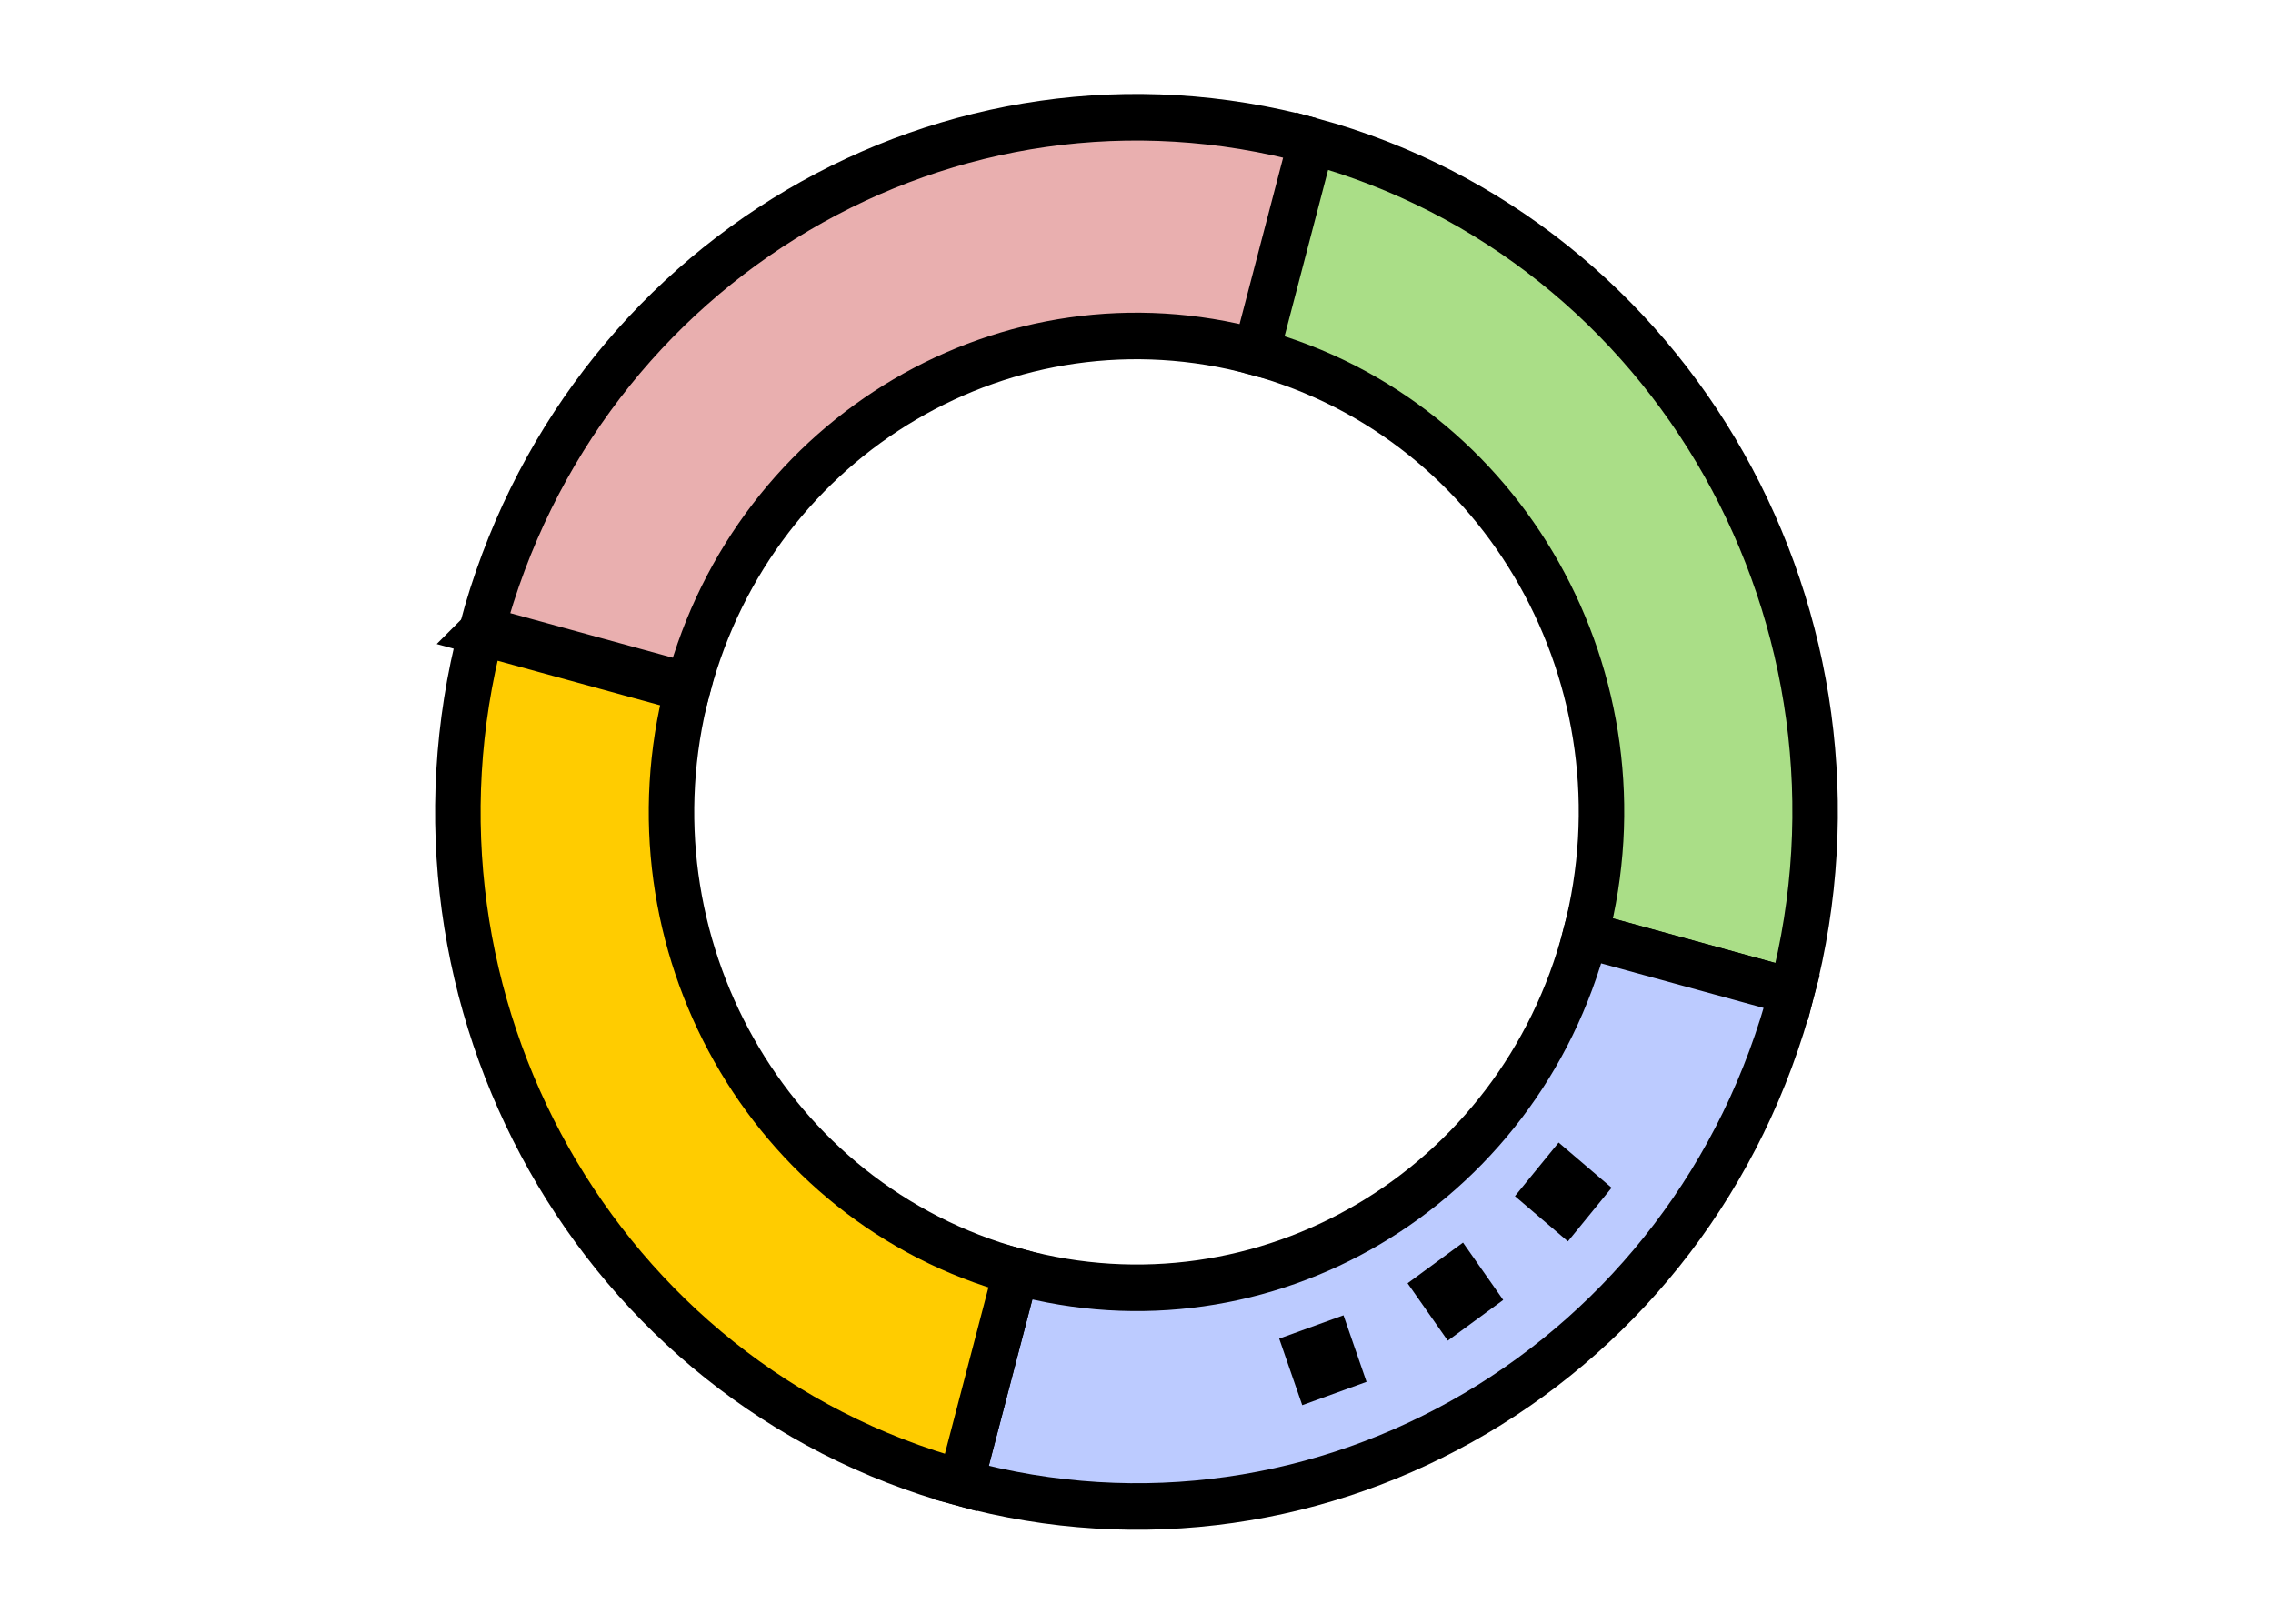
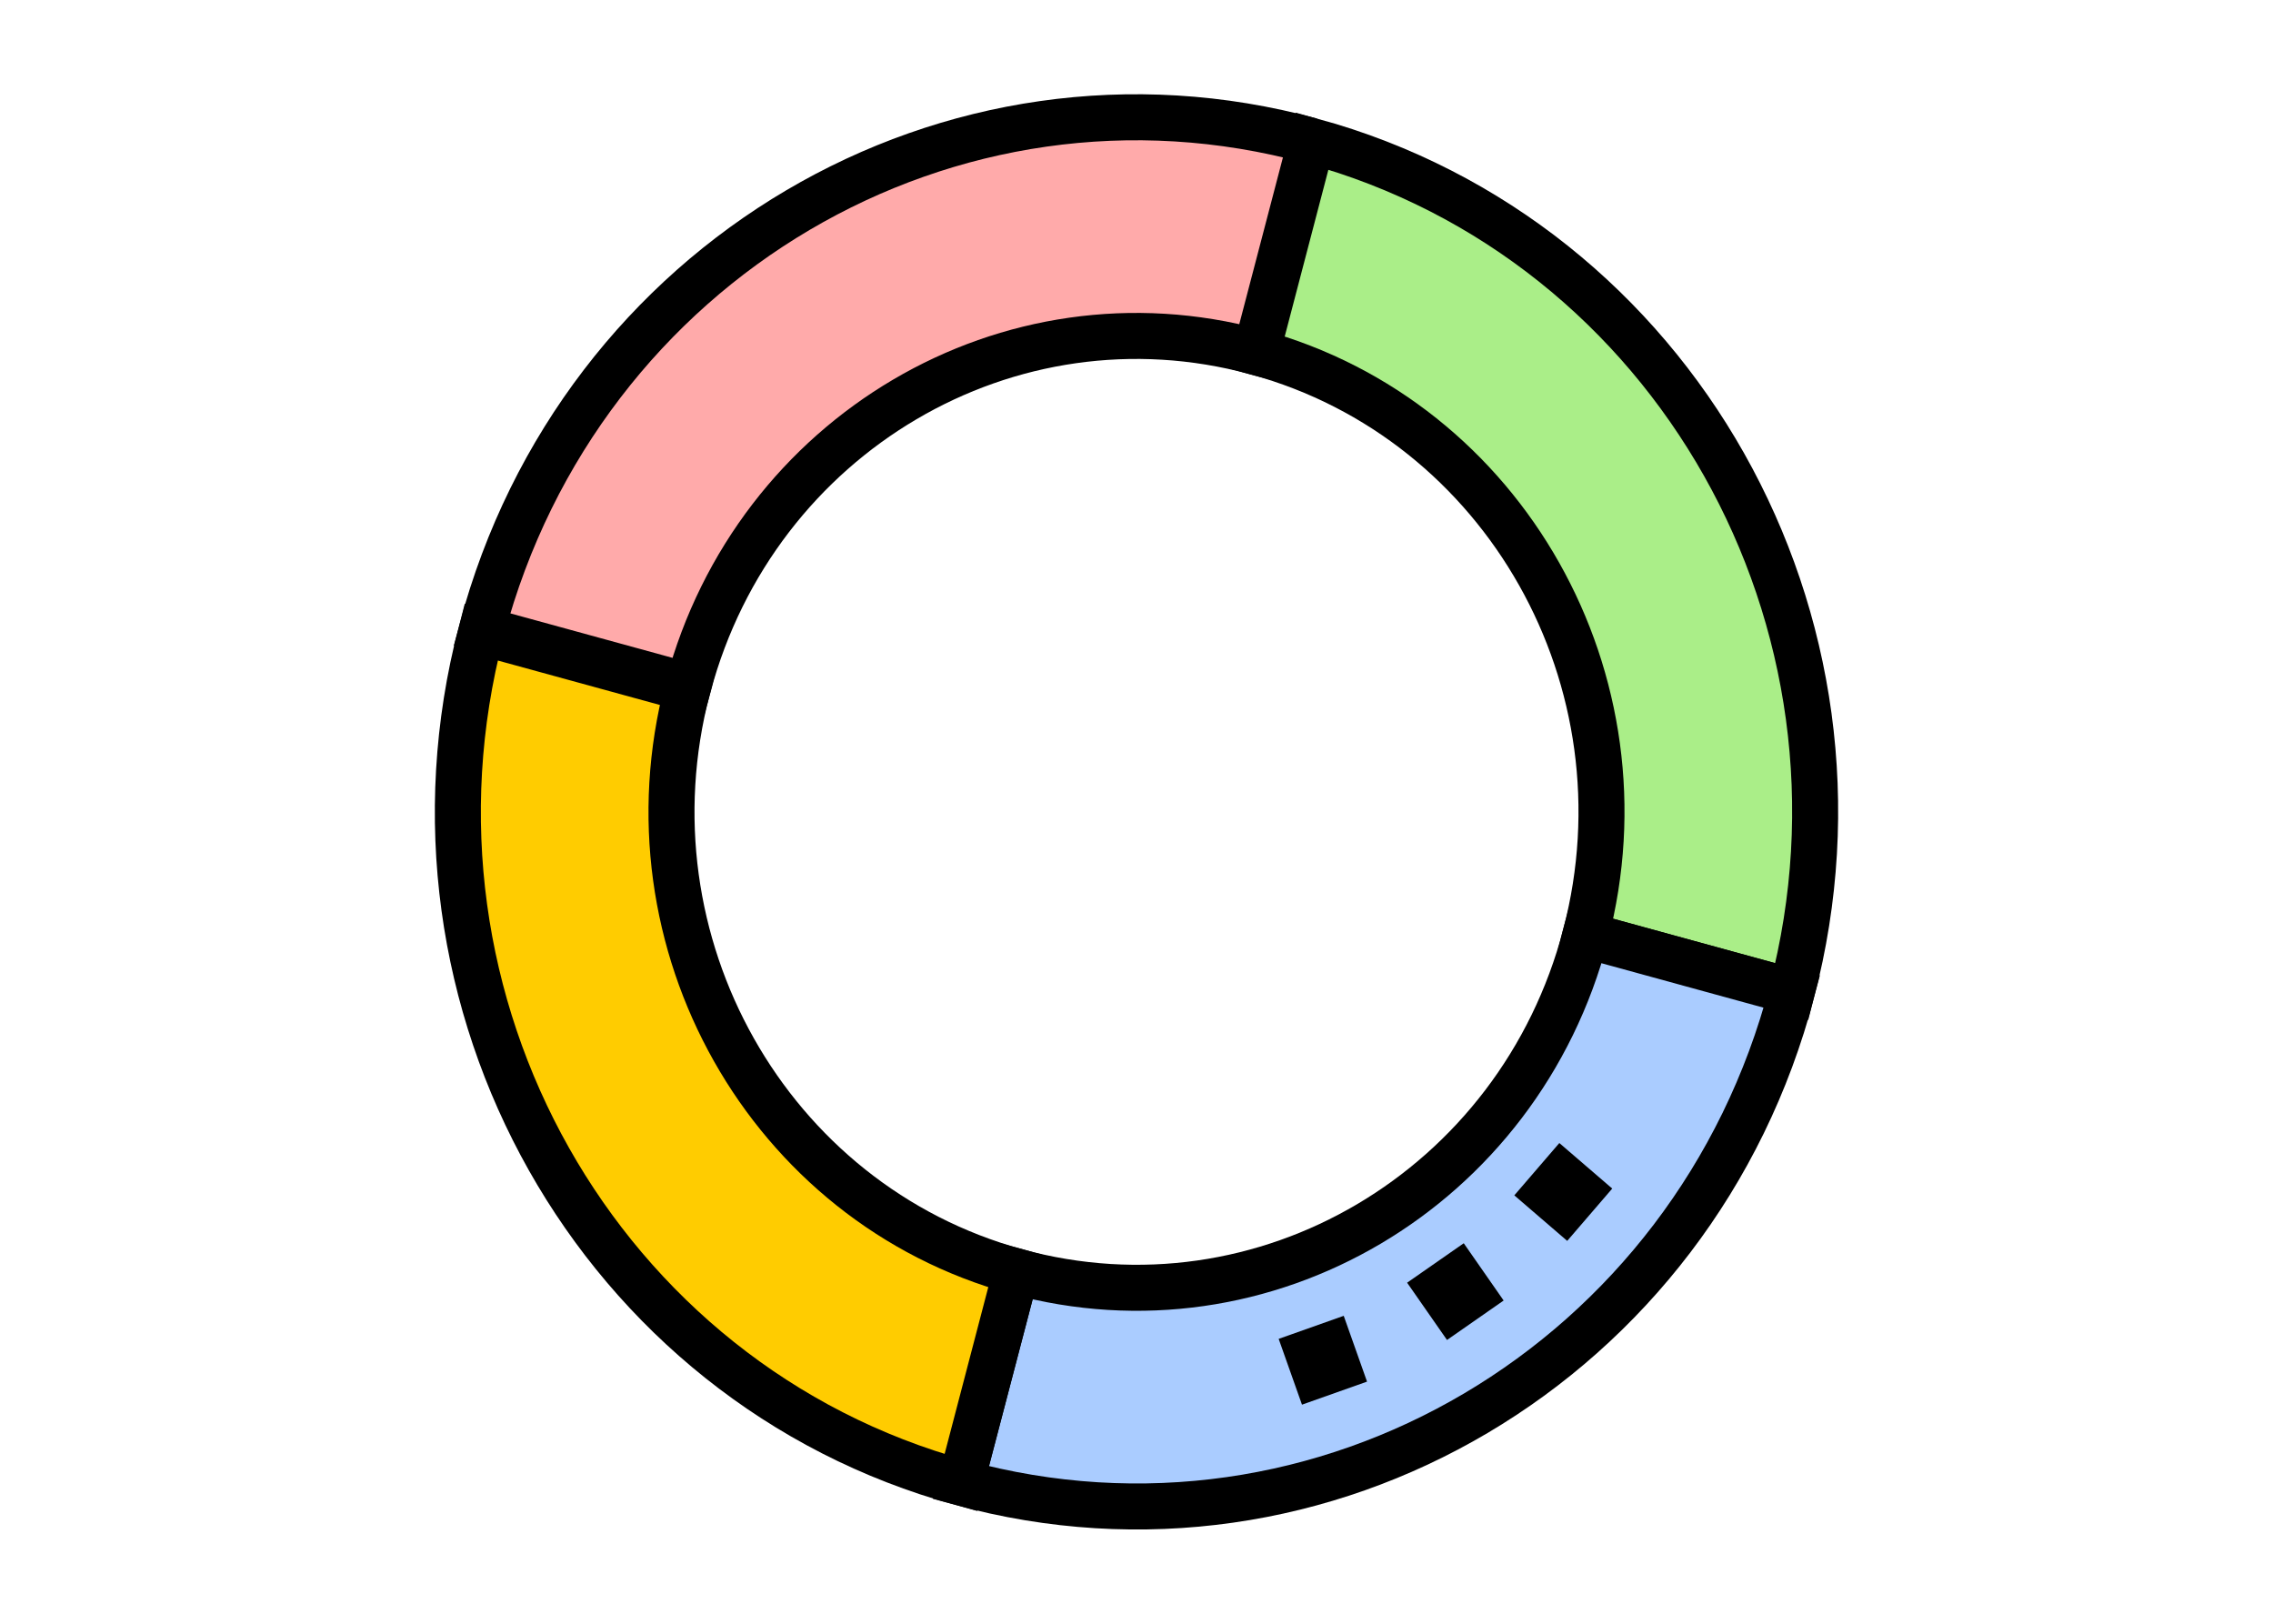
<svg xmlns="http://www.w3.org/2000/svg" width="140" height="100" viewBox="0 0 140 100" id="svg2" version="1.1">
  <defs id="defs4" />
  <g id="layer1" transform="translate(0,-952.3622)">
-     <g id="g4442" transform="matrix(0.4669301,0,0,0.4778723,-93.1589,677.4158)">
-       <path id="rect4336" d="m 372.593,593.531 -7.292,27.216 a 61.324,61.324 0 0 1 43.363,75.106 l 27.216,7.292 A 89.5,89.5 0 0 0 372.593,593.531 Z" style="color:#000000;display:inline;overflow:visible;visibility:visible;opacity:1;fill:#aade87;fill-opacity:1;fill-rule:nonzero;stroke:#000000;stroke-width:6;stroke-linecap:square;stroke-linejoin:miter;stroke-miterlimit:4;stroke-dasharray:none;stroke-dashoffset:0;stroke-opacity:1;marker:none;enable-background:accumulate" />
-       <path id="rect4350" d="m 408.663,695.853 a 61.324,61.324 0 0 1 -75.106,43.363 l -7.292,27.216 a 89.5,89.5 0 0 0 109.615,-63.286 l -27.216,-7.292 z" style="color:#000000;display:inline;overflow:visible;visibility:visible;opacity:1;fill:#bccbff;fill-opacity:1;fill-rule:nonzero;stroke:#000000;stroke-width:6;stroke-linecap:square;stroke-linejoin:miter;stroke-miterlimit:4;stroke-dasharray:none;stroke-dashoffset:0;stroke-opacity:1;marker:none;enable-background:accumulate" />
-       <path id="rect4352" d="m 262.979,656.817 a 89.5,89.5 0 0 0 63.286,109.615 l 7.292,-27.216 a 61.324,61.324 0 0 1 -43.363,-75.106 l -27.216,-7.292 z" style="color:#000000;display:inline;overflow:visible;visibility:visible;opacity:1;fill:#ffcc00;fill-opacity:1;fill-rule:nonzero;stroke:#000000;stroke-width:6;stroke-linecap:square;stroke-linejoin:miter;stroke-miterlimit:4;stroke-dasharray:none;stroke-dashoffset:0;stroke-opacity:1;marker:none;enable-background:accumulate" />
-       <path id="path4354" d="m 372.456,593.501 a 89.5,89.5 0 0 0 -109.372,62.976 l 27.221,7.294 A 61.324,61.324 0 0 1 365.163,620.715 l 7.292,-27.214 z" style="color:#000000;display:inline;overflow:visible;visibility:visible;opacity:1;fill:#e9afaf;fill-opacity:1;fill-rule:nonzero;stroke:#000000;stroke-width:6;stroke-linecap:square;stroke-linejoin:miter;stroke-miterlimit:4;stroke-dasharray:none;stroke-dashoffset:0;stroke-opacity:1;marker:none;enable-background:accumulate" />
-       <path id="path4202-3" d="m 373.995,750.61 0.033,0.094" style="fill:none;fill-rule:evenodd;stroke:#000000;stroke-width:9;stroke-linecap:square;stroke-linejoin:miter;stroke-miterlimit:4;stroke-dasharray:none;stroke-opacity:1" />
-       <path style="fill:none;fill-rule:evenodd;stroke:#000000;stroke-width:9;stroke-linecap:square;stroke-linejoin:miter;stroke-miterlimit:4;stroke-dasharray:none;stroke-opacity:1" d="m 391.464,741.773 0.058,0.081" id="path4204-6" />
-       <path id="path4206-7" d="m 405.686,728.937 0.077,0.064" style="fill:none;fill-rule:evenodd;stroke:#000000;stroke-width:9;stroke-linecap:square;stroke-linejoin:miter;stroke-miterlimit:4;stroke-dasharray:none;stroke-opacity:1" />
-     </g>
+     <path style="color:#000000;display:inline;overflow:visible;visibility:visible;opacity:1;fill:#aaee88;fill-opacity:1;fill-rule:nonzero;stroke:#000000;stroke-width:2.834;stroke-linecap:square;stroke-linejoin:miter;stroke-miterlimit:4;stroke-dasharray:none;stroke-dashoffset:0;stroke-opacity:1;marker:none;enable-background:accumulate" d="m 80.816,961.048 -3.405,13.006 a 28.634,29.305 0 0 1 20.247,35.891 l 12.708,3.485 A 41.79,42.77 0 0 0 80.816,961.048 Z" id="rect4336" />
+     <path style="color:#000000;display:inline;overflow:visible;visibility:visible;opacity:1;fill:#aaccff;fill-opacity:1;fill-rule:nonzero;stroke:#000000;stroke-width:2.834;stroke-linecap:square;stroke-linejoin:miter;stroke-miterlimit:4;stroke-dasharray:none;stroke-dashoffset:0;stroke-opacity:1;marker:none;enable-background:accumulate" d="m 97.658,1009.945 a 28.634,29.305 0 0 1 -35.069,20.722 l -3.405,13.006 a 41.79,42.77 0 0 0 51.182,-30.243 l -12.708,-3.485 z" id="rect4350" />
+     <path style="color:#000000;display:inline;overflow:visible;visibility:visible;opacity:1;fill:#ffcc00;fill-opacity:1;fill-rule:nonzero;stroke:#000000;stroke-width:2.834;stroke-linecap:square;stroke-linejoin:miter;stroke-miterlimit:4;stroke-dasharray:none;stroke-dashoffset:0;stroke-opacity:1;marker:none;enable-background:accumulate" d="m 29.634,991.29 a 41.79,42.77 0 0 0 29.55,52.382 l 3.405,-13.006 A 28.634,29.305 0 0 1 42.342,994.775 l -12.708,-3.485 z" id="rect4352" />
+     <path style="color:#000000;display:inline;overflow:visible;visibility:visible;opacity:1;fill:#ffaaaa;fill-opacity:1;fill-rule:nonzero;stroke:#000000;stroke-width:2.834;stroke-linecap:square;stroke-linejoin:miter;stroke-miterlimit:4;stroke-dasharray:none;stroke-dashoffset:0;stroke-opacity:1;marker:none;enable-background:accumulate" d="m 80.752,961.033 a 41.79,42.77 0 0 0 -51.069,30.094 l 12.71,3.485 a 28.634,29.305 0 0 1 34.954,-20.575 l 3.405,-13.005 z" id="path4354" />
+     <path style="fill:none;fill-rule:evenodd;stroke:#000000;stroke-width:4.251;stroke-linecap:square;stroke-linejoin:miter;stroke-miterlimit:4;stroke-dasharray:none;stroke-opacity:1" d="m 81.47,1036.112 0.016,0.045" id="path4202-3" />
+     <path id="path4204-6" d="m 89.627,1031.888 0.027,0.039" style="fill:none;fill-rule:evenodd;stroke:#000000;stroke-width:4.251;stroke-linecap:square;stroke-linejoin:miter;stroke-miterlimit:4;stroke-dasharray:none;stroke-opacity:1" />
+     <path style="fill:none;fill-rule:evenodd;stroke:#000000;stroke-width:4.251;stroke-linecap:square;stroke-linejoin:miter;stroke-miterlimit:4;stroke-dasharray:none;stroke-opacity:1" d="m 96.268,1025.755 0.036,0.031" id="path4206-7" />
  </g>
</svg>
